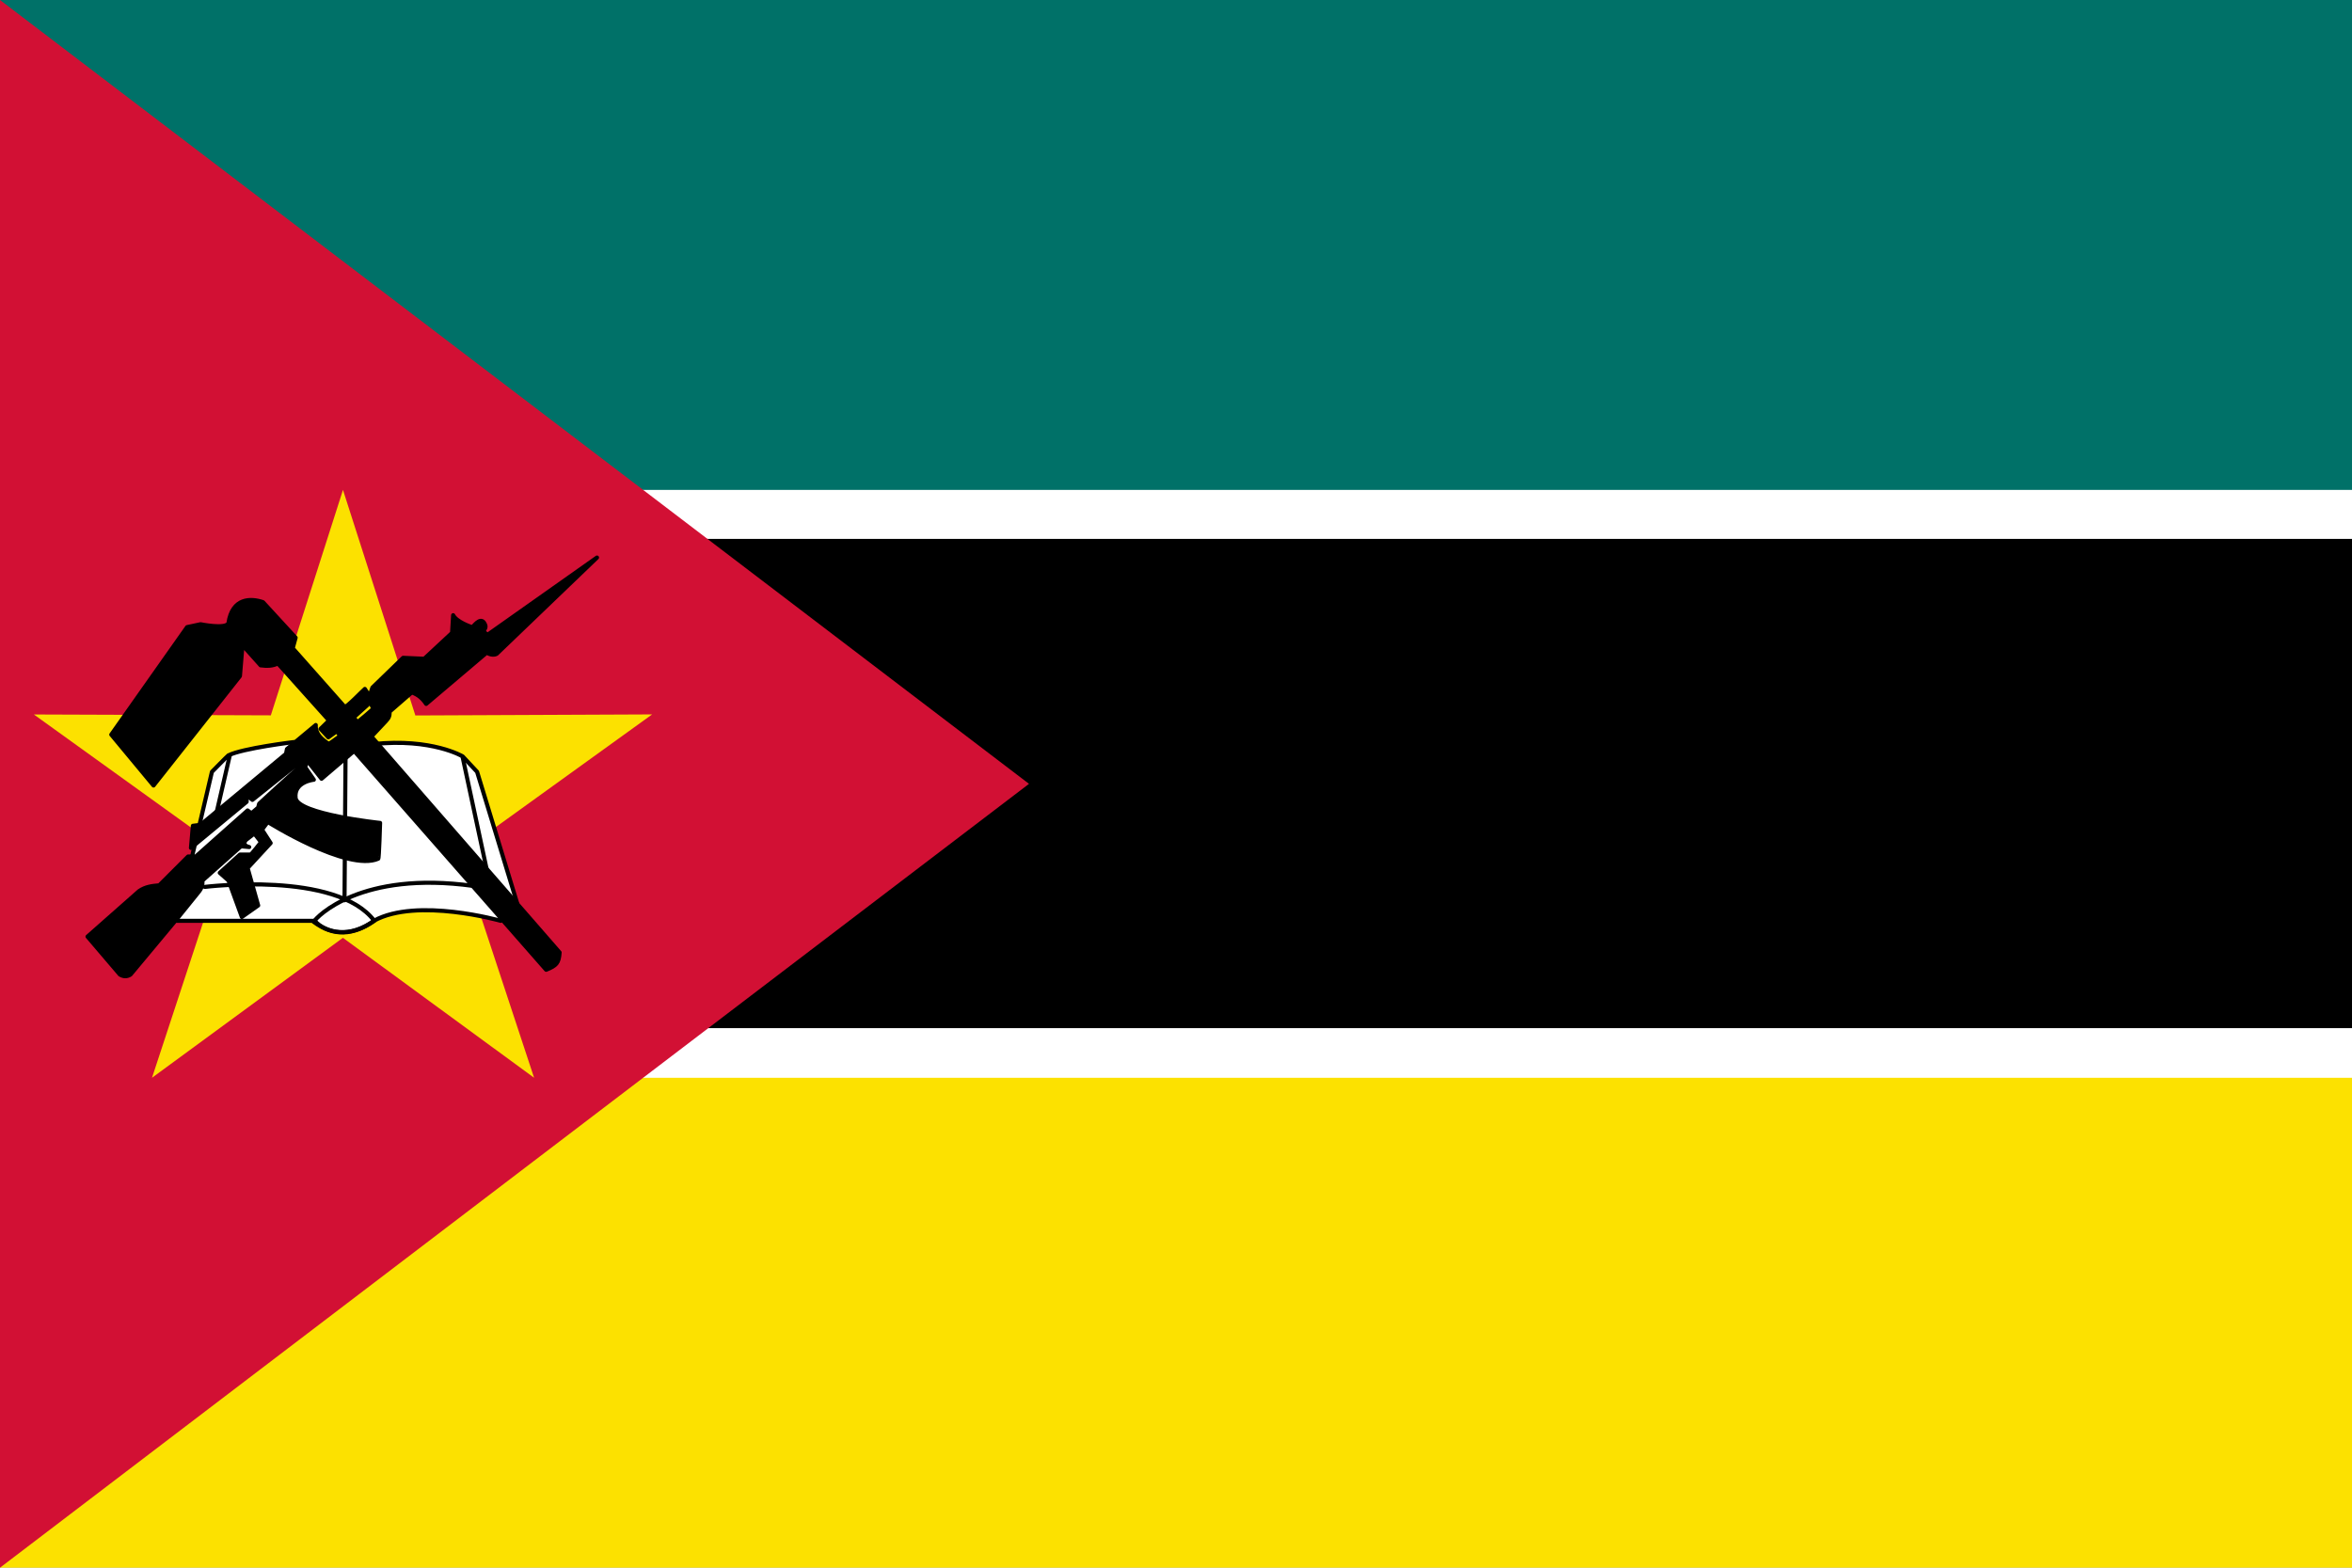
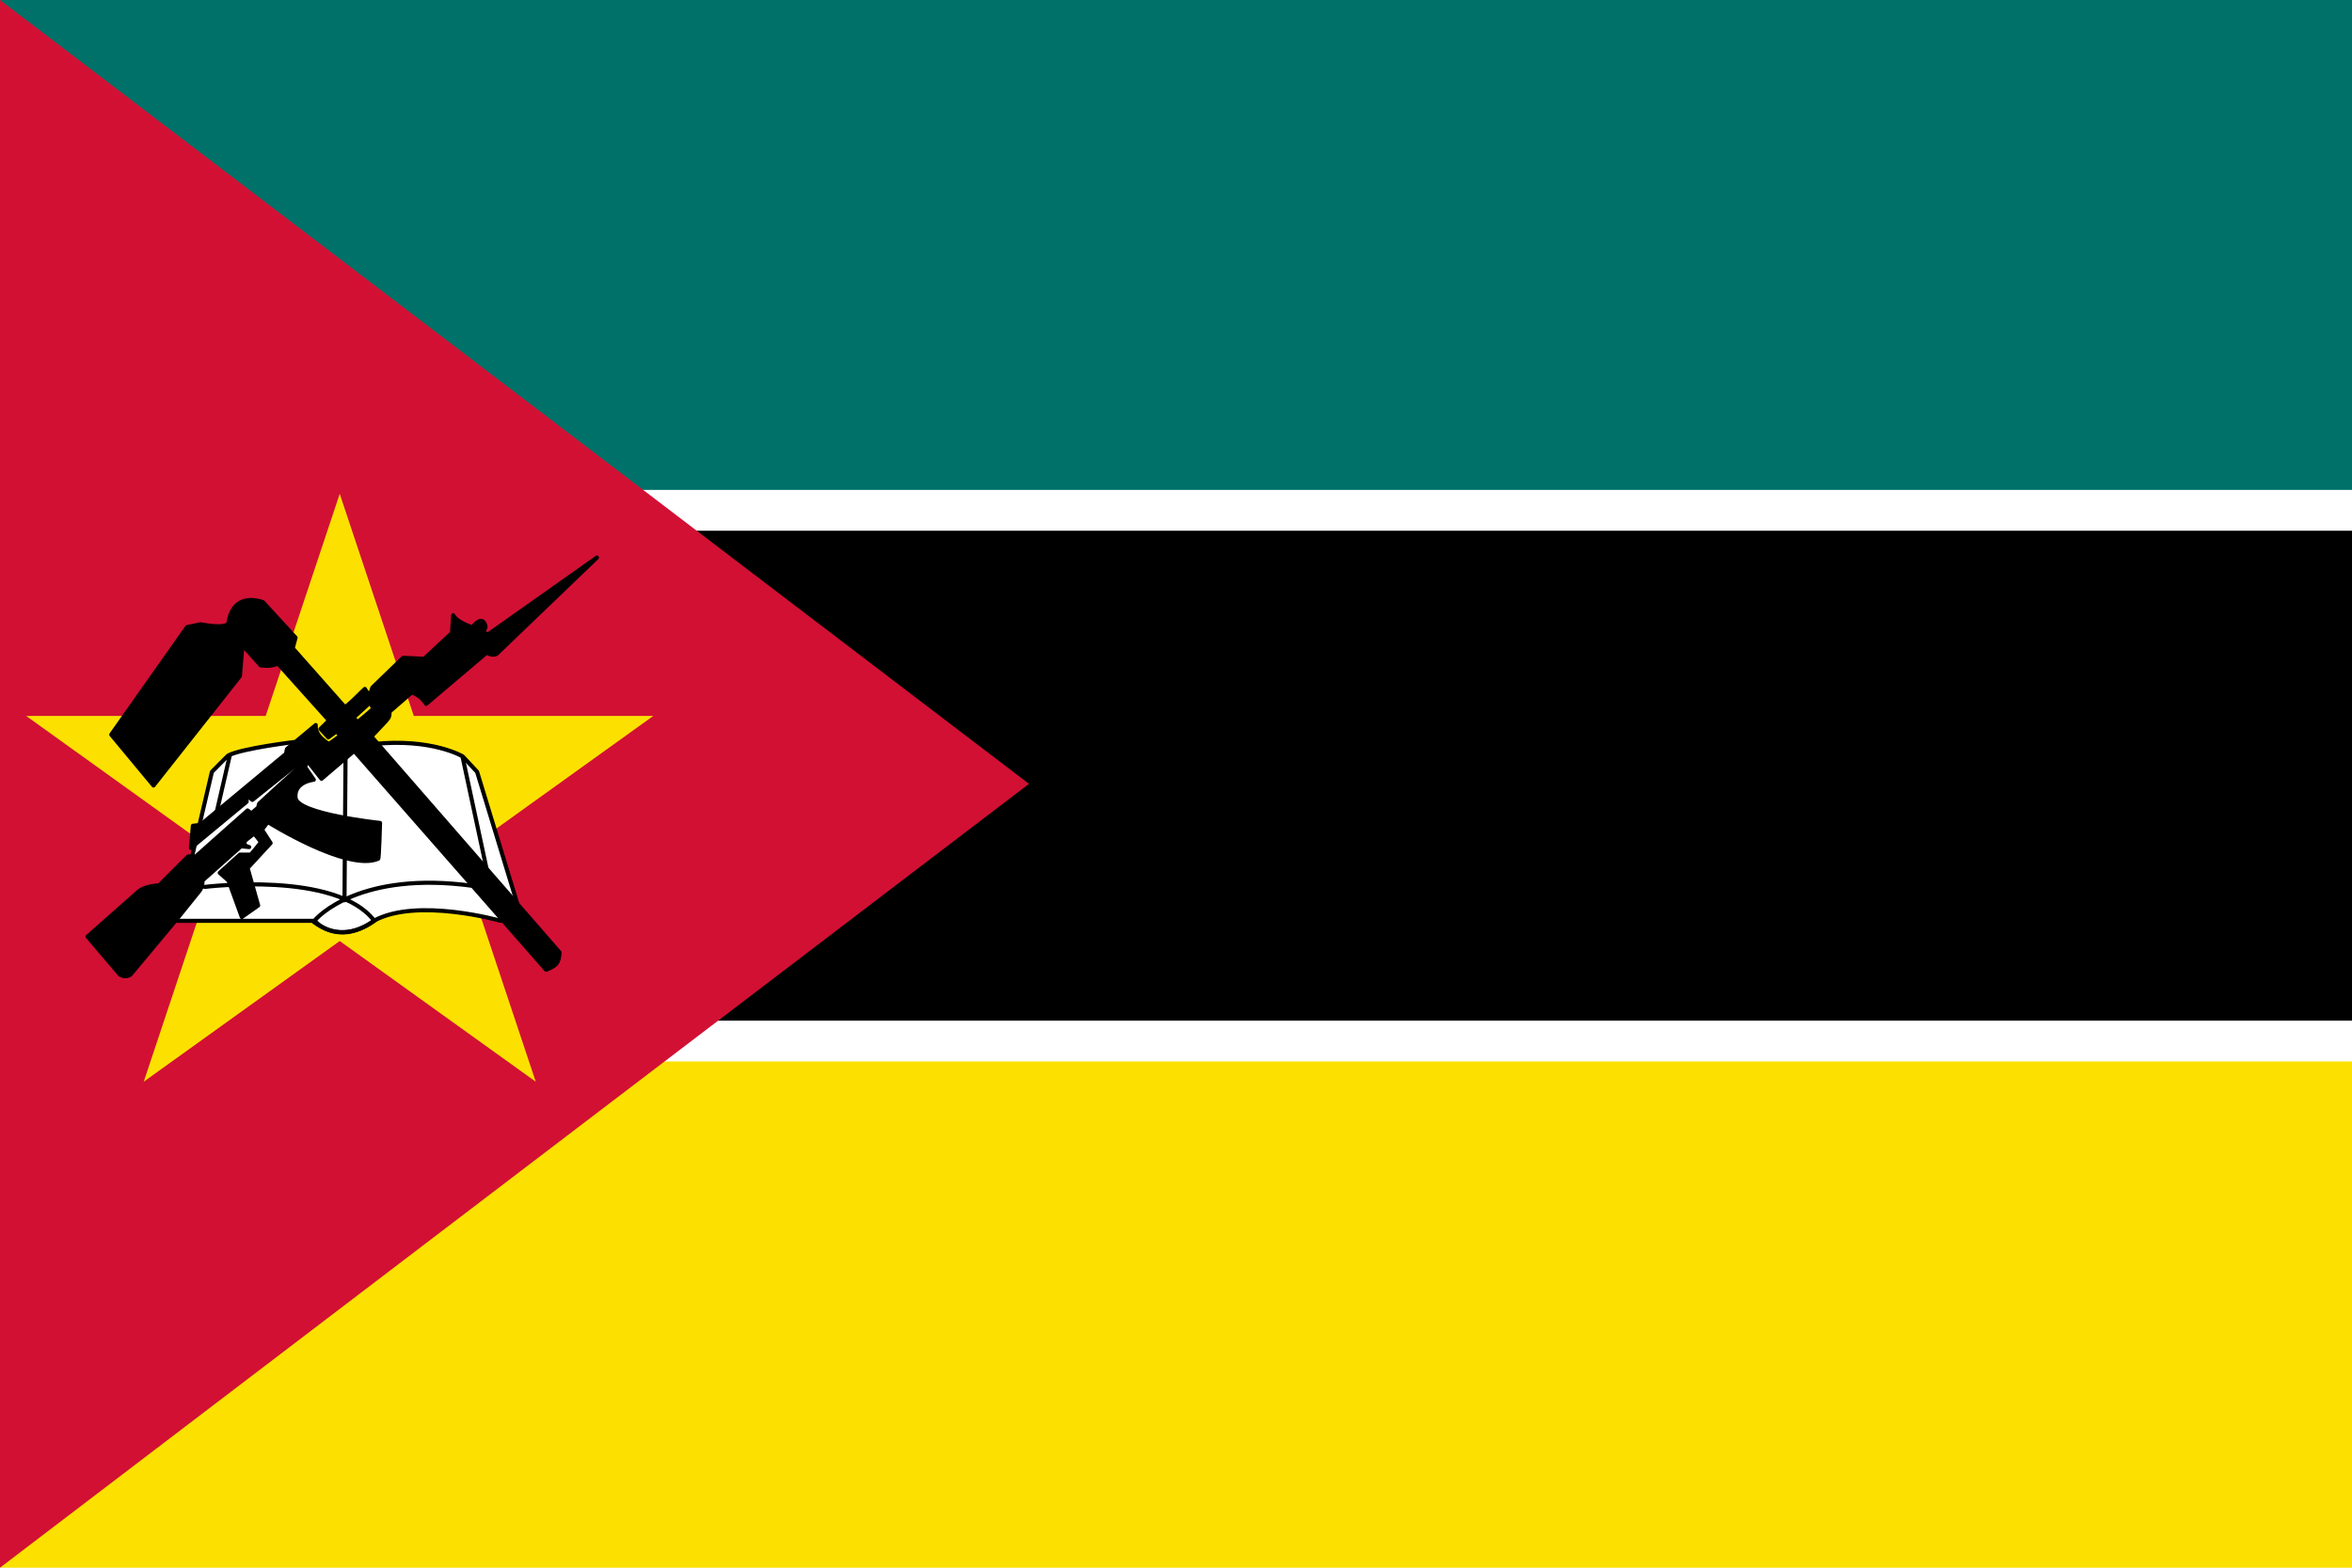
<svg xmlns="http://www.w3.org/2000/svg" width="900" height="600">
-   <rect width="900" height="600" fill="#000" />
-   <rect width="900" height="206.25" fill="#fff" />
-   <rect width="900" height="187.5" fill="#007168" />
-   <rect y="393.5" width="900" height="206.5" fill="#fff" />
-   <rect y="412.5" width="900" height="187.5" fill="#fce100" />
-   <path d="M 0,0 V 600 L 393.75,300 z" fill="#d21034" />
-   <path d="M 189.546,214.569 L 128.786,171.996 L 69.931,217.071 L 91.643,146.128 L 30.588,104.083 L 104.767,102.81 L 125.888,31.75 L 150.021,101.906 L 224.13,100.034 L 164.865,144.665 z" transform="matrix(1.221793,2.542786e-2,-2.542786e-2,1.221793,-21.7604,145.5065)" fill="#fce100" />
-   <path d="M 77.112,167.913 L 118.946,167.913 C 122.312,171.689 129.822,173.229 136.975,167.868 C 150.087,160.688 175.454,167.913 175.454,167.913 L 180.449,162.606 L 168.273,122.645 L 163.902,117.962 C 163.902,117.962 154.537,112.343 136.741,114.216 C 118.946,116.089 112.702,113.592 112.702,113.592 C 112.702,113.592 97.093,115.465 92.722,117.65 C 92.241,118.039 87.727,122.645 87.727,122.645 z" transform="matrix(1.259719,0,0,1.259719,-29.41569,140.9042)" fill="#fff" fill-rule="evenodd" stroke="#000" stroke-width="1.25" stroke-linecap="round" stroke-linejoin="round" />
-   <path d="M 85.541,157.611 C 85.541,157.611 125.502,152.616 137.054,167.913 C 130.53,172.377 124.786,172.745 118.634,168.226 C 119.614,166.593 132.995,152.616 167.024,157.299" transform="matrix(1.259719,0,0,1.259719,-29.41569,140.9042)" fill="none" stroke="#000" stroke-width="1.25" stroke-linecap="round" stroke-linejoin="round" />
-   <path d="M 128.312,117.65 L 128,161.67 M 163.902,118.274 L 171.395,153.24 M 93.134,117.725 L 88.976,135.757" transform="matrix(1.259719,0,0,1.259719,-29.41569,140.9042)" stroke="#000" stroke-width="1.25" stroke-linecap="round" stroke-linejoin="round" />
-   <path d="M 49.942,172.706 L 59.78,184.241 C 60.935,184.93 61.961,184.886 62.988,184.241 L 77.568,166.745 L 83.692,159.163 C 84.64,158.04 84.943,156.787 84.858,155.664 L 96.566,145.261 C 97.523,145.327 98.094,145.435 99.052,145.5 C 97.92,145.207 97.09,144.656 97.981,143.416 L 100.605,141.375 L 102.646,143.999 C 102.646,143.999 99.73,147.79 99.439,147.79 C 99.147,147.79 96.231,147.79 96.231,147.79 L 90.107,153.331 L 92.784,155.697 L 96.814,166.745 L 101.772,163.245 L 98.564,151.873 L 105.563,144.291 L 102.938,140.208 L 104.688,137.875 C 104.688,137.875 128.91,153.125 138.242,149.043 C 138.494,149.134 138.806,138.167 138.806,138.167 C 138.806,138.167 113.728,135.543 113.144,130.585 C 112.561,125.628 118.685,125.045 118.685,125.045 L 116.06,121.254 L 116.644,119.212 L 121.018,124.753 L 130.933,116.296 L 189.254,182.783 C 192.438,181.492 193.118,180.713 193.337,177.534 C 193.255,177.454 136.182,111.922 136.182,111.922 L 140.556,107.257 C 141.418,106.285 141.721,105.872 141.722,104.34 L 148.429,98.508 C 150.446,99.201 151.732,100.41 152.803,102.007 L 171.242,86.38 C 171.728,86.866 173.204,87.352 174.206,86.805 L 204.691,57.544 L 171.466,81.012 L 170.3,80.137 C 170.3,79.165 171.505,78.924 170.3,77.221 C 169.009,75.672 167.092,78.679 166.801,78.679 C 166.509,78.679 161.992,77.082 161.002,75.06 L 160.677,80.428 L 152.22,88.302 L 145.805,88.01 L 136.473,97.05 L 135.307,100.549 L 136.765,103.466 C 136.765,103.466 131.807,107.84 131.807,107.548 C 131.807,107.257 130.805,106.259 130.762,106.13 L 135.015,102.299 L 135.598,99.675 L 134.179,97.459 C 133.749,97.771 128.308,103.466 128.016,102.882 C 127.53,102.338 112.27,85.094 112.27,85.094 L 113.144,81.886 L 103.23,71.097 C 99.615,69.849 93.898,69.639 92.732,77.512 C 91.823,79.362 84.275,77.804 84.275,77.804 L 80.193,78.679 L 57.155,111.339 L 69.986,126.794 L 96.231,93.551 L 97.01,84.133 L 102.517,90.29 C 104.353,90.526 106.102,90.547 107.766,89.707 L 123.315,107.063 L 120.726,109.589 C 121.601,110.561 122.203,111.182 123.078,112.154 C 123.953,111.571 124.788,110.871 125.663,110.287 C 125.955,110.677 126.441,111.416 126.733,111.805 C 125.43,112.514 124.516,113.458 123.213,114.167 C 121.128,112.808 119.115,111.116 119.268,108.423 L 110.52,115.713 L 110.228,117.171 L 84.275,138.75 L 81.942,139.042 L 81.359,145.749 L 98.272,131.752 L 98.272,129.71 L 100.022,131.168 L 113.144,120.671 C 113.144,120.671 114.019,121.837 113.728,121.837 C 113.436,121.837 102.063,132.335 102.063,132.335 L 101.772,133.501 L 99.73,135.251 L 98.564,134.376 L 82.817,148.373 L 80.484,148.373 L 71.736,157.122 C 69.48,157.318 67.524,157.557 65.612,158.871 z" transform="matrix(1.259719,0,0,1.259719,-29.41569,140.9042)" fill="#000" fill-rule="evenodd" stroke="#000" stroke-width="1.25" stroke-linecap="round" stroke-linejoin="round" />
+   <path fill="#fce100" d="M0 0h900V600H0z" />
+   <path fill="#fff" d="M0 0h900v406.25H0z" />
+   <path fill="#007168" d="M0 0h900v187.5H0z" />
+   <path d="M0 203.125h900v187.5H0z" />
+   <path fill="#d21034" d="M0 0v600l393.75-300z" />
+   <path fill="#fce100" d="M0-25L15,20L-24-8L24-8L-15,20" transform="translate(130,314)scale(5)" />
+   <path fill="#fff" fill-rule="evenodd" stroke="#000" stroke-linecap="round" stroke-linejoin="round" stroke-width="1.57" d="M67.72 352.43h52.7c4.24 4.75 13.7 6.7 22.71-.06 16.52-9.04 48.48.06 48.48.06l6.29-6.69-15.34-50.34-5.5-5.9s-11.8-7.08-34.22-4.72c-22.42 2.36-30.28-.78-30.28-.78s-19.67 2.36-25.17 5.11c-.6.49-6.3 6.3-6.3 6.3z" />
+   <path fill="none" stroke="#000" stroke-linecap="round" stroke-linejoin="round" stroke-width="1.57" d="M78.34 339.45s50.34-6.3 64.9 12.98c-8.22 5.62-15.46 6.08-23.21.4 1.23-2.07 18.1-19.67 60.96-13.77" />
+   <path stroke="#000" stroke-linecap="round" stroke-linejoin="round" stroke-width="1.57" d="m132.22 289.11-.4 55.45m45.23-54.66 9.44 44.04M87.91 289.2l-5.24 22.72" />
+   <path fill-rule="evenodd" stroke="#000" stroke-linecap="round" stroke-linejoin="round" stroke-width="1.57" d="M33.5 358.47 45.89 373c1.46.86 2.75.8 4.04 0l18.37-22.04 7.7-9.56a5.98 5.98 0 0 0 1.47-4.4l14.75-13.1c1.2.08 1.92.21 3.13.3-1.42-.38-2.47-1.07-1.35-2.63l3.3-2.57 2.58 3.3s-3.67 4.78-4.04 4.78H91.8l-7.72 6.98 3.38 2.98 5.07 13.92 6.25-4.41-4.04-14.33 8.81-9.55-3.3-5.14 2.2-2.94s30.51 19.2 42.27 14.07c.32.11.71-13.7.71-13.7s-31.59-3.31-32.33-9.56c-.73-6.24 6.98-6.97 6.98-6.97l-3.3-4.78.73-2.57 5.51 6.98 12.5-10.66 73.46 83.76c4.01-1.63 4.87-2.6 5.14-6.61l-72-82.66 5.52-5.87c1.08-1.23 1.46-1.75 1.46-3.68l8.45-7.34a10.5 10.5 0 0 1 5.51 4.4l23.23-19.68c.61.61 2.47 1.22 3.73.53l38.4-36.86-41.85 29.57-1.47-1.1c0-1.23 1.52-1.53 0-3.68-1.62-1.95-4.04 1.84-4.4 1.84-.37 0-6.06-2.01-7.3-4.56l-.42 6.76-10.65 9.92-8.08-.37-11.76 11.39-1.47 4.4 1.84 3.68s-6.25 5.51-6.25 5.14c0-.36-1.26-1.62-1.31-1.78l5.36-4.83.73-3.3-1.79-2.8c-.54.4-7.4 7.57-7.76 6.84L112 248.1l1.1-4.04-12.48-13.6c-4.56-1.57-11.76-1.83-13.23 8.09-1.14 2.33-10.65.37-10.65.37l-5.15 1.1-29.02 41.14 16.17 19.47 33.06-41.88.98-11.86 6.94 7.75c2.31.3 4.51.33 6.6-.73l19.6 21.86-3.26 3.19c1.1 1.22 1.86 2 2.96 3.23 1.1-.74 2.15-1.62 3.25-2.36.37.5.98 1.43 1.35 1.92-1.64.89-2.8 2.08-4.43 2.97-2.63-1.7-5.16-3.84-4.97-7.23l-11.02 9.18-.37 1.84-32.7 27.18-2.93.37-.74 8.45 21.31-17.64v-2.57l2.2 1.84 16.53-13.22s1.1 1.46.74 1.46c-.37 0-14.7 13.23-14.7 13.23l-.36 1.47-2.57 2.2-1.47-1.1-19.84 17.63h-2.94l-11.02 11.02c-2.84.25-5.3.55-7.71 2.2z" />
</svg>
